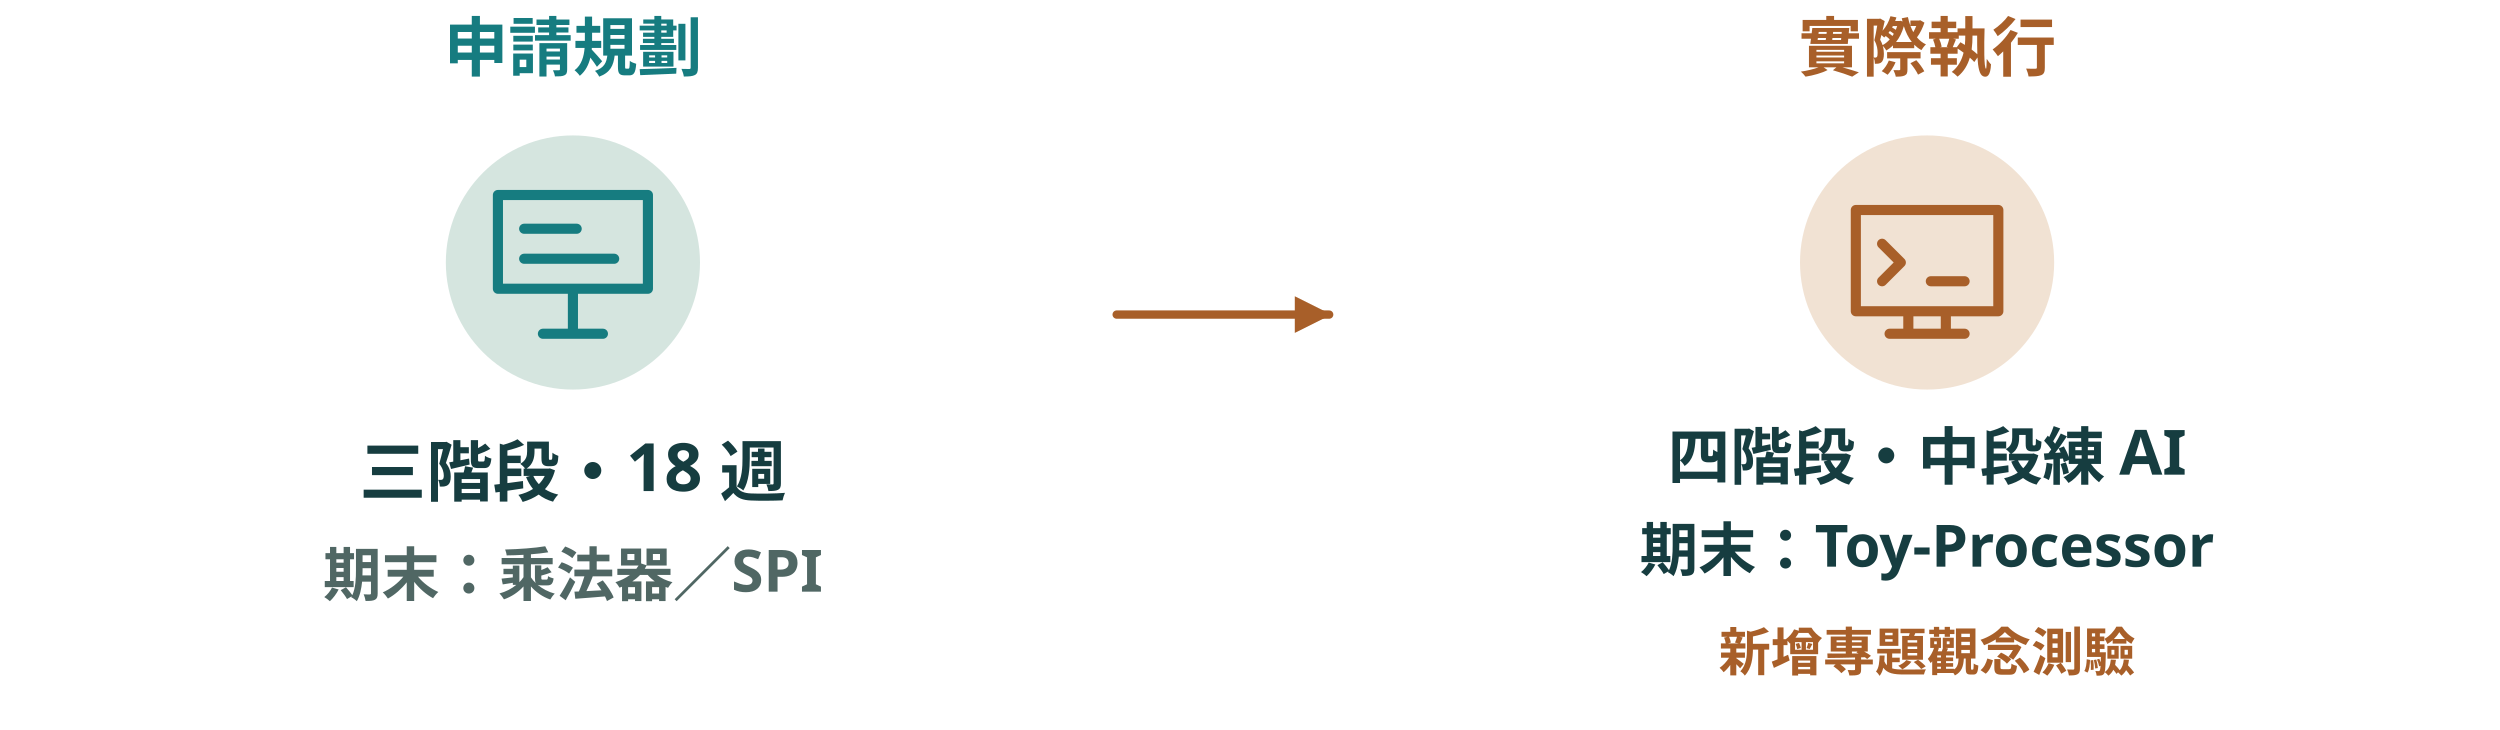
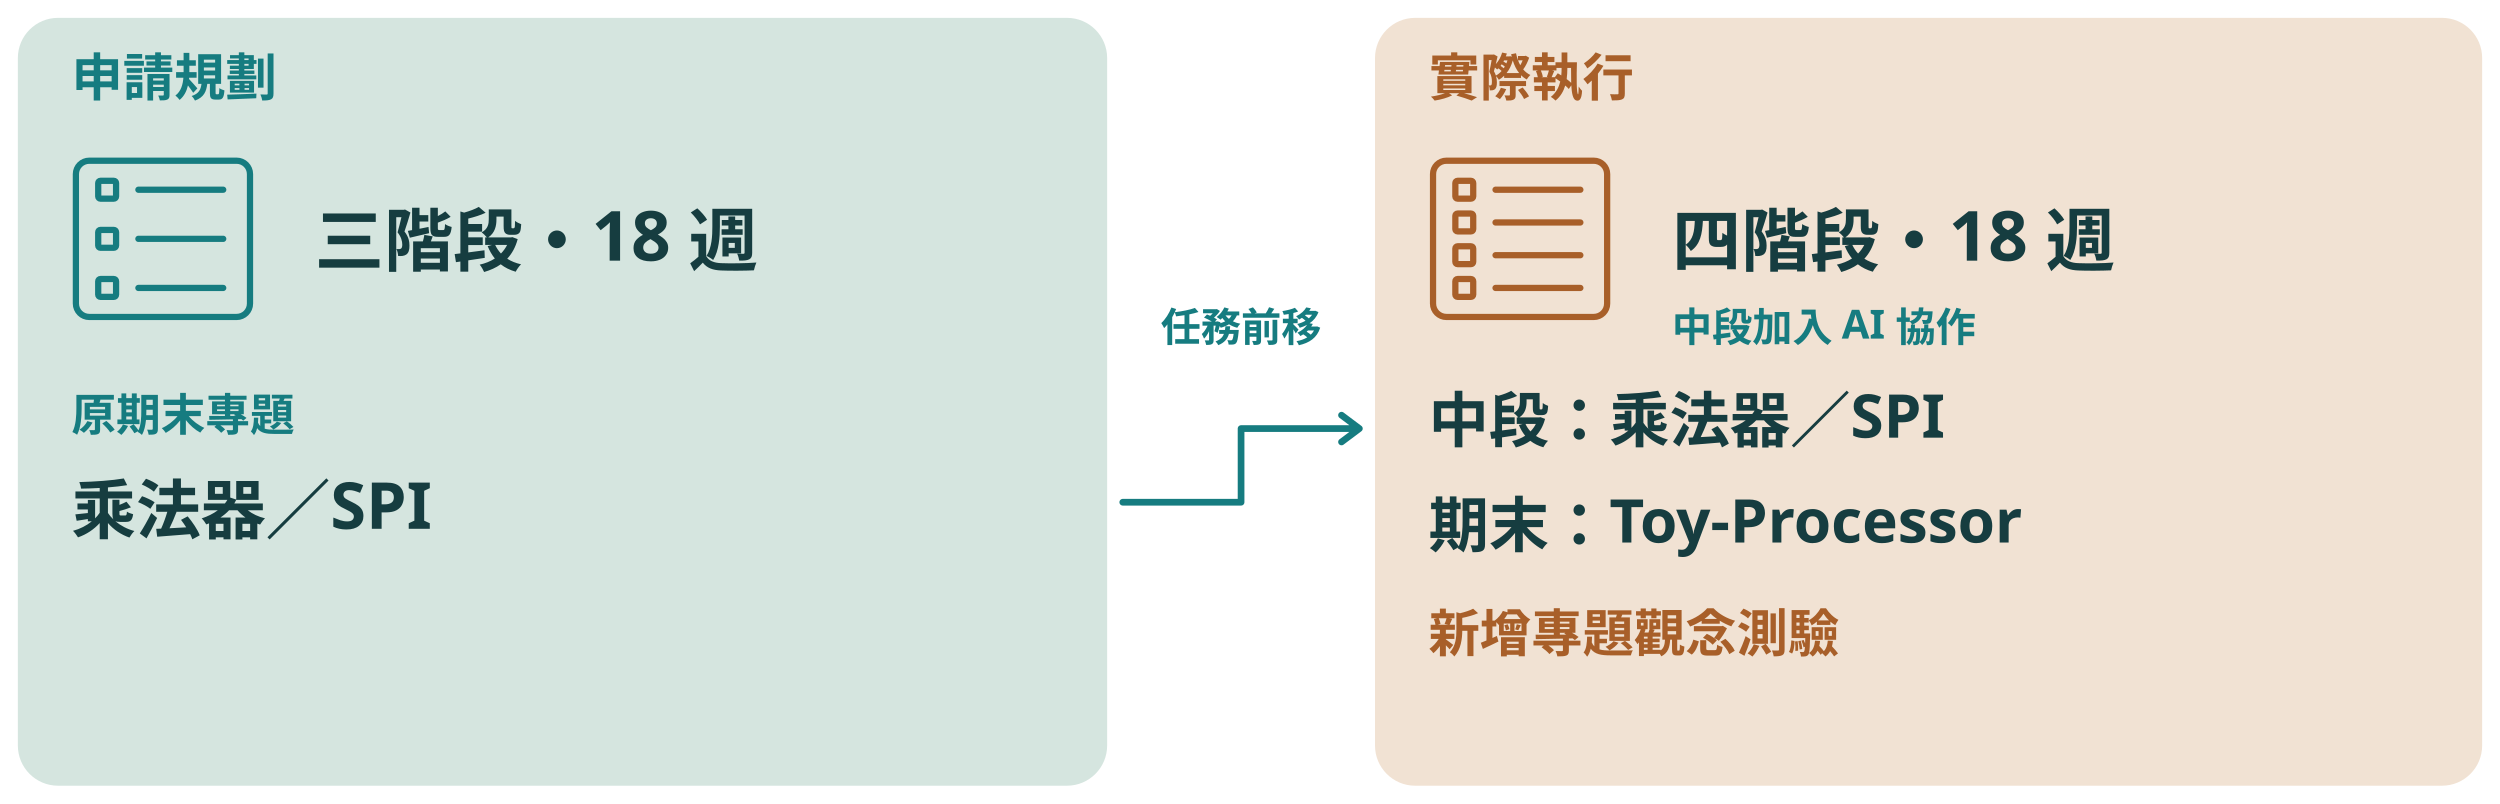
- <svg xmlns="http://www.w3.org/2000/svg" viewBox="0 0 1200 350" role="img" aria-labelledby="title desc">
+ <svg xmlns="http://www.w3.org/2000/svg" width="1120" height="360" viewBox="0 0 1120 360" role="img" aria-labelledby="title desc">
  <defs>
-     <marker id="teal-arrow" viewBox="0 0 10 10" refX="8.5" refY="5" markerWidth="5.5" markerHeight="5.5" orient="auto">
-       <path d="M1 1 L9 5 L1 9 Z" fill="#167C80" />
-     </marker>
-     <marker id="gold-arrow" viewBox="0 0 10 10" refX="8.5" refY="5" markerWidth="5.5" markerHeight="5.5" orient="auto">
-       <path d="M1 1 L9 5 L1 9 Z" fill="#A85F29" />
+     <marker id="arrow" viewBox="0 0 10 10" refX="9" refY="5" markerWidth="5" markerHeight="5" orient="auto">
+       <path d="M1 1 L9 5 L1 9" fill="none" stroke="#167C80" stroke-width="1.6" />
    </marker>
  </defs>
-   <g font-family="PingFang TC, Microsoft JhengHei, Noto Sans TC, sans-serif">
-     <g transform="translate(0 0)">
-       <text x="275.0" y="34" text-anchor="middle" font-size="31" font-weight="800" fill="#167C80">申請規劃</text>
-       <circle cx="275.0" cy="126" r="61" fill="#D5E5DF" />
-       <g transform="translate(231.8 82.8) scale(1.8)">
-         <path d="M4 6 H44 V31 H4 Z M11 15 H25 M11 23 H35 M24 31 V43 M16 43 H32" fill="none" stroke="#167C80" stroke-width="2.7" stroke-linecap="round" stroke-linejoin="round" />
-       </g>
-       <text x="275.0" y="238" text-anchor="middle" font-size="32" font-weight="800" fill="#163D40">三階段・18 週</text>
-       <text x="275.0" y="286" text-anchor="middle" font-size="28" font-weight="600" fill="#506764">期末：乘法器／SPI</text>
+   <g font-family="Noto Sans TC, PingFang TC, Microsoft JhengHei, sans-serif">
+     <rect x="8" y="8" width="488" height="344" rx="18" fill="#D5E5DF" />
+     <text x="32" y="43" font-size="23" fill="#167C80" font-weight="800" text-anchor="start">申請規劃</text>
+     <g transform="translate(32 70)" fill="none" stroke="#167C80" stroke-width="2.8" stroke-linecap="round" stroke-linejoin="round">
+       <rect x="2" y="2" width="78" height="70" rx="6" />
+       <rect x="12" y="11.0" width="8" height="8" rx="1" />
+       <path d="M30 15.0 h38" />
+       <rect x="12" y="33.0" width="8" height="8" rx="1" />
+       <path d="M30 37.0 h38" />
+       <rect x="12" y="55.0" width="8" height="8" rx="1" />
+       <path d="M30 59.0 h38" />
    </g>
-     <path d="M536 151 H638" fill="none" stroke="#A85F29" stroke-width="4" stroke-linecap="round" stroke-linejoin="round" marker-end="url(#gold-arrow)" />
-     <g transform="translate(650 0)">
-       <text x="275.0" y="34" text-anchor="middle" font-size="31" font-weight="800" fill="#A85F29">實際執行</text>
-       <circle cx="275.0" cy="126" r="61" fill="#F1E2D3" />
-       <g transform="translate(231.8 82.8) scale(1.8)">
-         <path d="M5 10 H43 V37 H5 Z M19 37 V43 M29 37 V43 M14 43 H34 M12 19 L17 24 L12 29 M25 29 H34" fill="none" stroke="#A85F29" stroke-width="2.7" stroke-linecap="round" stroke-linejoin="round" />
-       </g>
-       <text x="275.0" y="230" text-anchor="middle" font-size="30" font-weight="800" fill="#163D40">四階段・中段練 AI</text>
-       <text x="275.0" y="274" text-anchor="middle" font-size="28" font-weight="700" fill="#163D40">期末：Toy-Processor</text>
-       <text x="275.0" y="322" text-anchor="middle" font-size="25" font-weight="700" fill="#A85F29">新增專題觀念測驗</text>
+     <text x="141" y="119" font-size="31" fill="#163D40" font-weight="800" text-anchor="start">三階段・18 週</text>
+     <text x="32" y="193" font-size="20" fill="#167C80" font-weight="800" text-anchor="start">原期末專題</text>
+     <text x="32" y="239" font-size="29" fill="#163D40" font-weight="800" text-anchor="start">乘法器／SPI</text>
+     <rect x="616" y="8" width="496" height="344" rx="18" fill="#F1E2D3" />
+     <text x="640" y="43" font-size="23" fill="#A85F29" font-weight="800" text-anchor="start">實際執行</text>
+     <g transform="translate(640 70)" fill="none" stroke="#A85F29" stroke-width="2.8" stroke-linecap="round" stroke-linejoin="round">
+       <rect x="2" y="2" width="78" height="70" rx="6" />
+       <rect x="12" y="11.0" width="8" height="8" rx="1" />
+       <path d="M30 15.0 h38" />
+       <rect x="12" y="25.667" width="8" height="8" rx="1" />
+       <path d="M30 29.667 h38" />
+       <rect x="12" y="40.333" width="8" height="8" rx="1" />
+       <path d="M30 44.333 h38" />
+       <rect x="12" y="55.0" width="8" height="8" rx="1" />
+       <path d="M30 59.0 h38" />
    </g>
+     <text x="749" y="119" font-size="31" fill="#163D40" font-weight="800" text-anchor="start">四階段・18 週</text>
+     <text x="749" y="153" font-size="18" fill="#167C80" font-weight="700" text-anchor="start">中段加入 AI 協作</text>
+     <text x="640" y="198" font-size="27" fill="#163D40" font-weight="800" text-anchor="start">中段：乘法器／SPI</text>
+     <text x="640" y="245" font-size="27" fill="#163D40" font-weight="800" text-anchor="start">期末：Toy-Processor</text>
+     <text x="640" y="292" font-size="23" fill="#A85F29" font-weight="800" text-anchor="start">新增專題觀念測驗</text>
+     <text x="556" y="153" font-size="18" fill="#167C80" font-weight="800" text-anchor="middle">任務前移</text>
+     <path d="M503 225 H556 V192 H609 m-8-6 l8 6-8 6" fill="none" stroke="#167C80" stroke-width="3" stroke-linecap="round" stroke-linejoin="round" />
  </g>
</svg>
